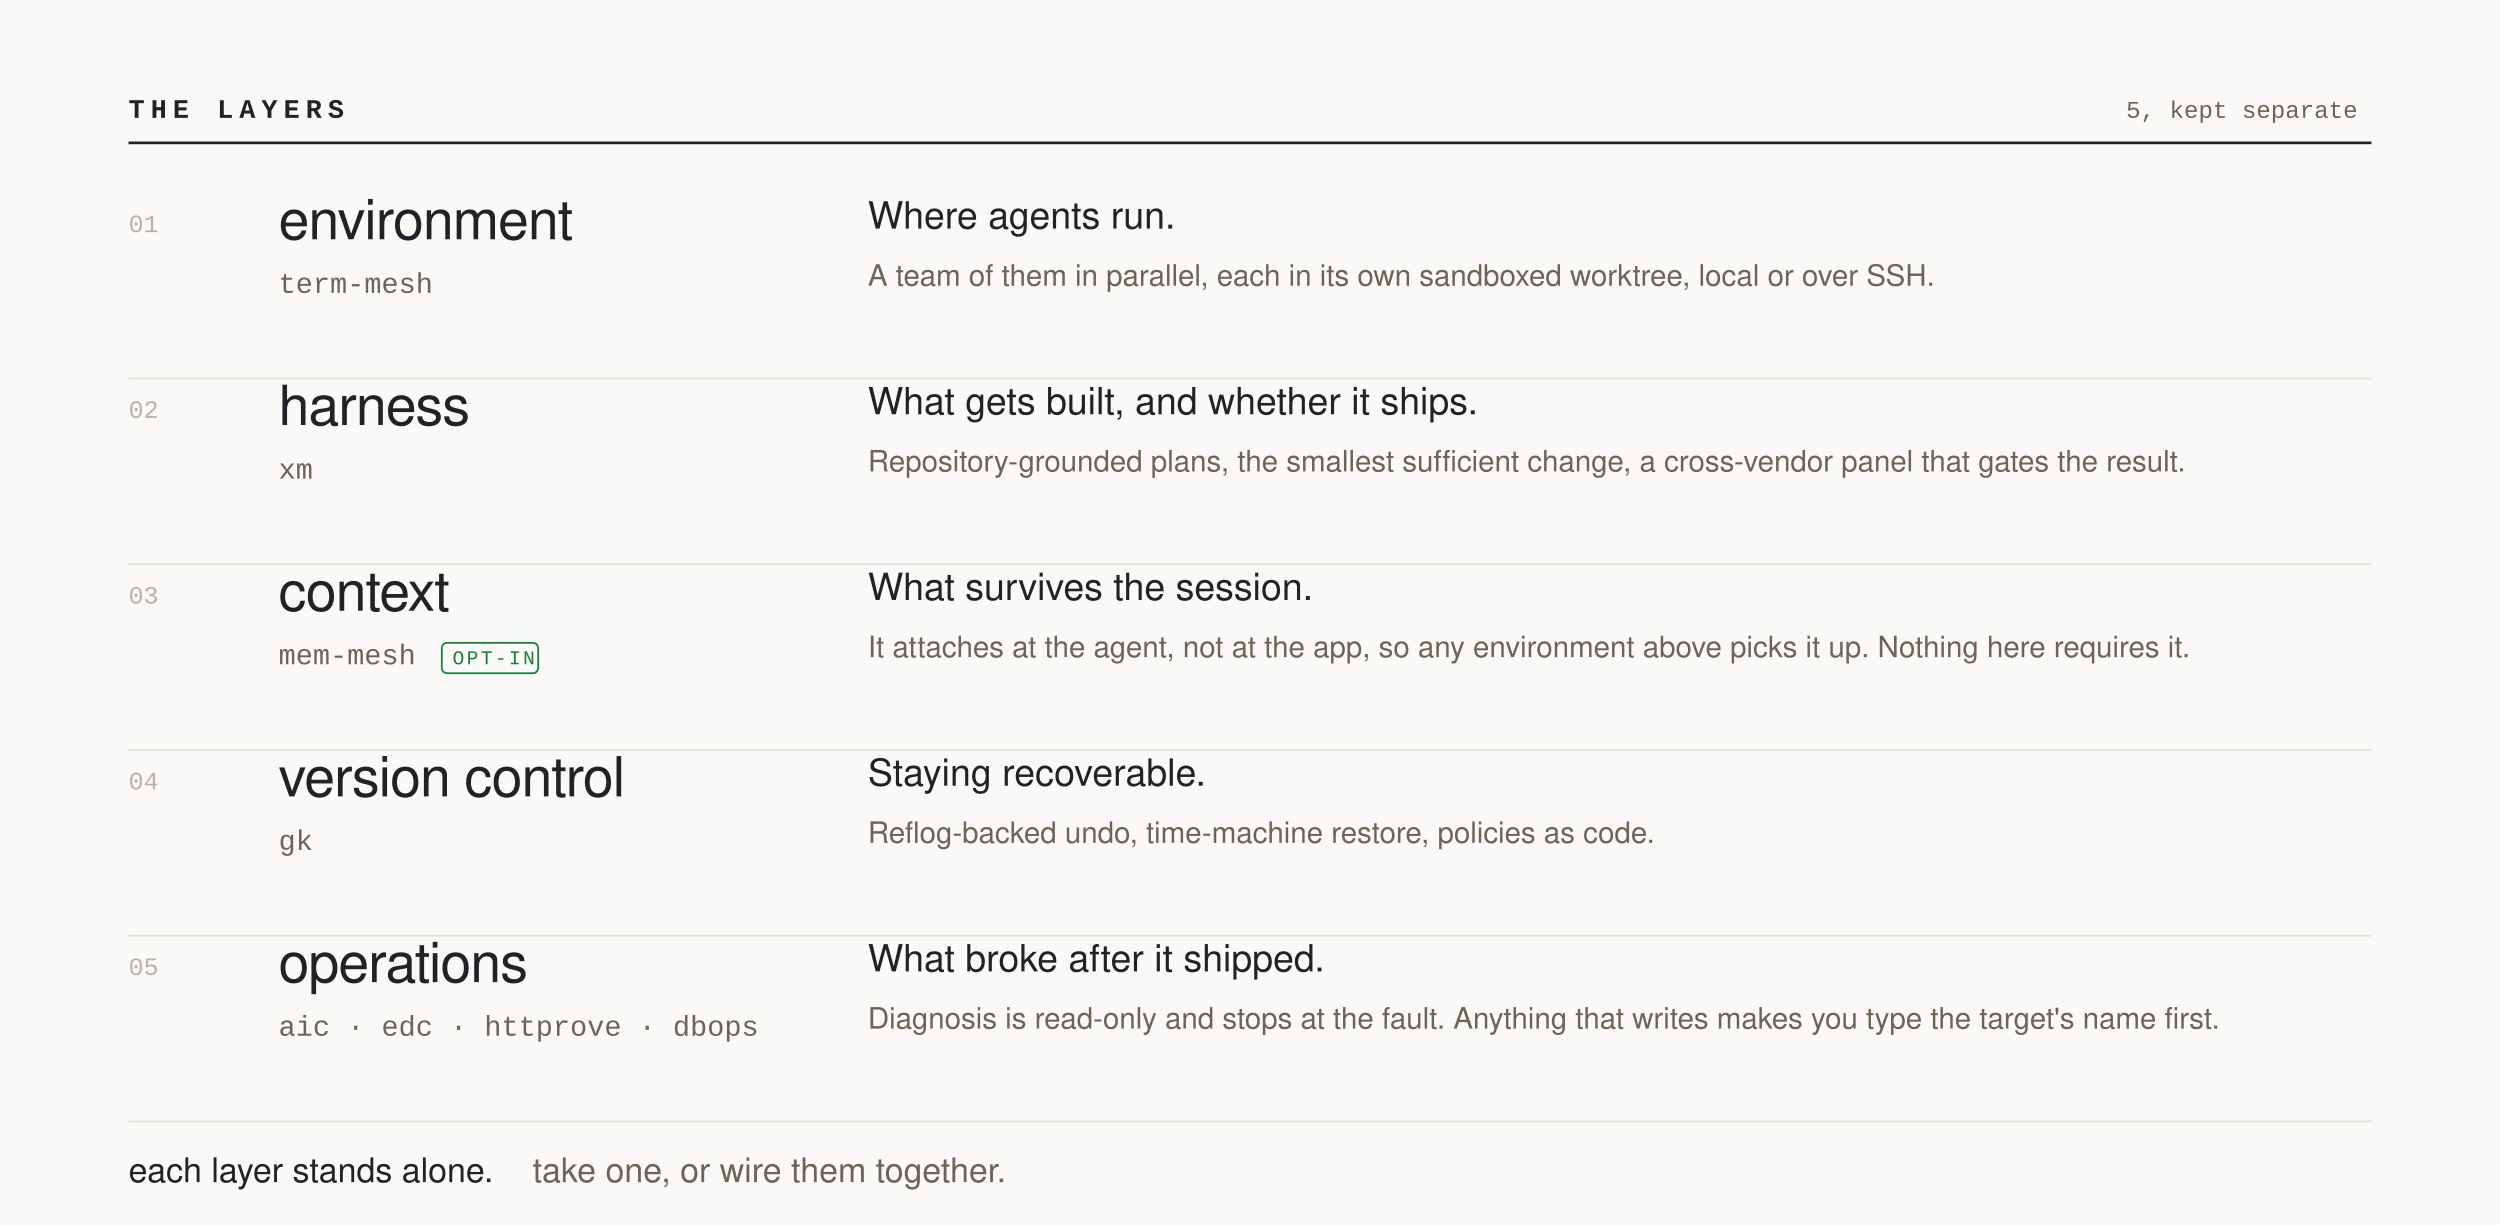
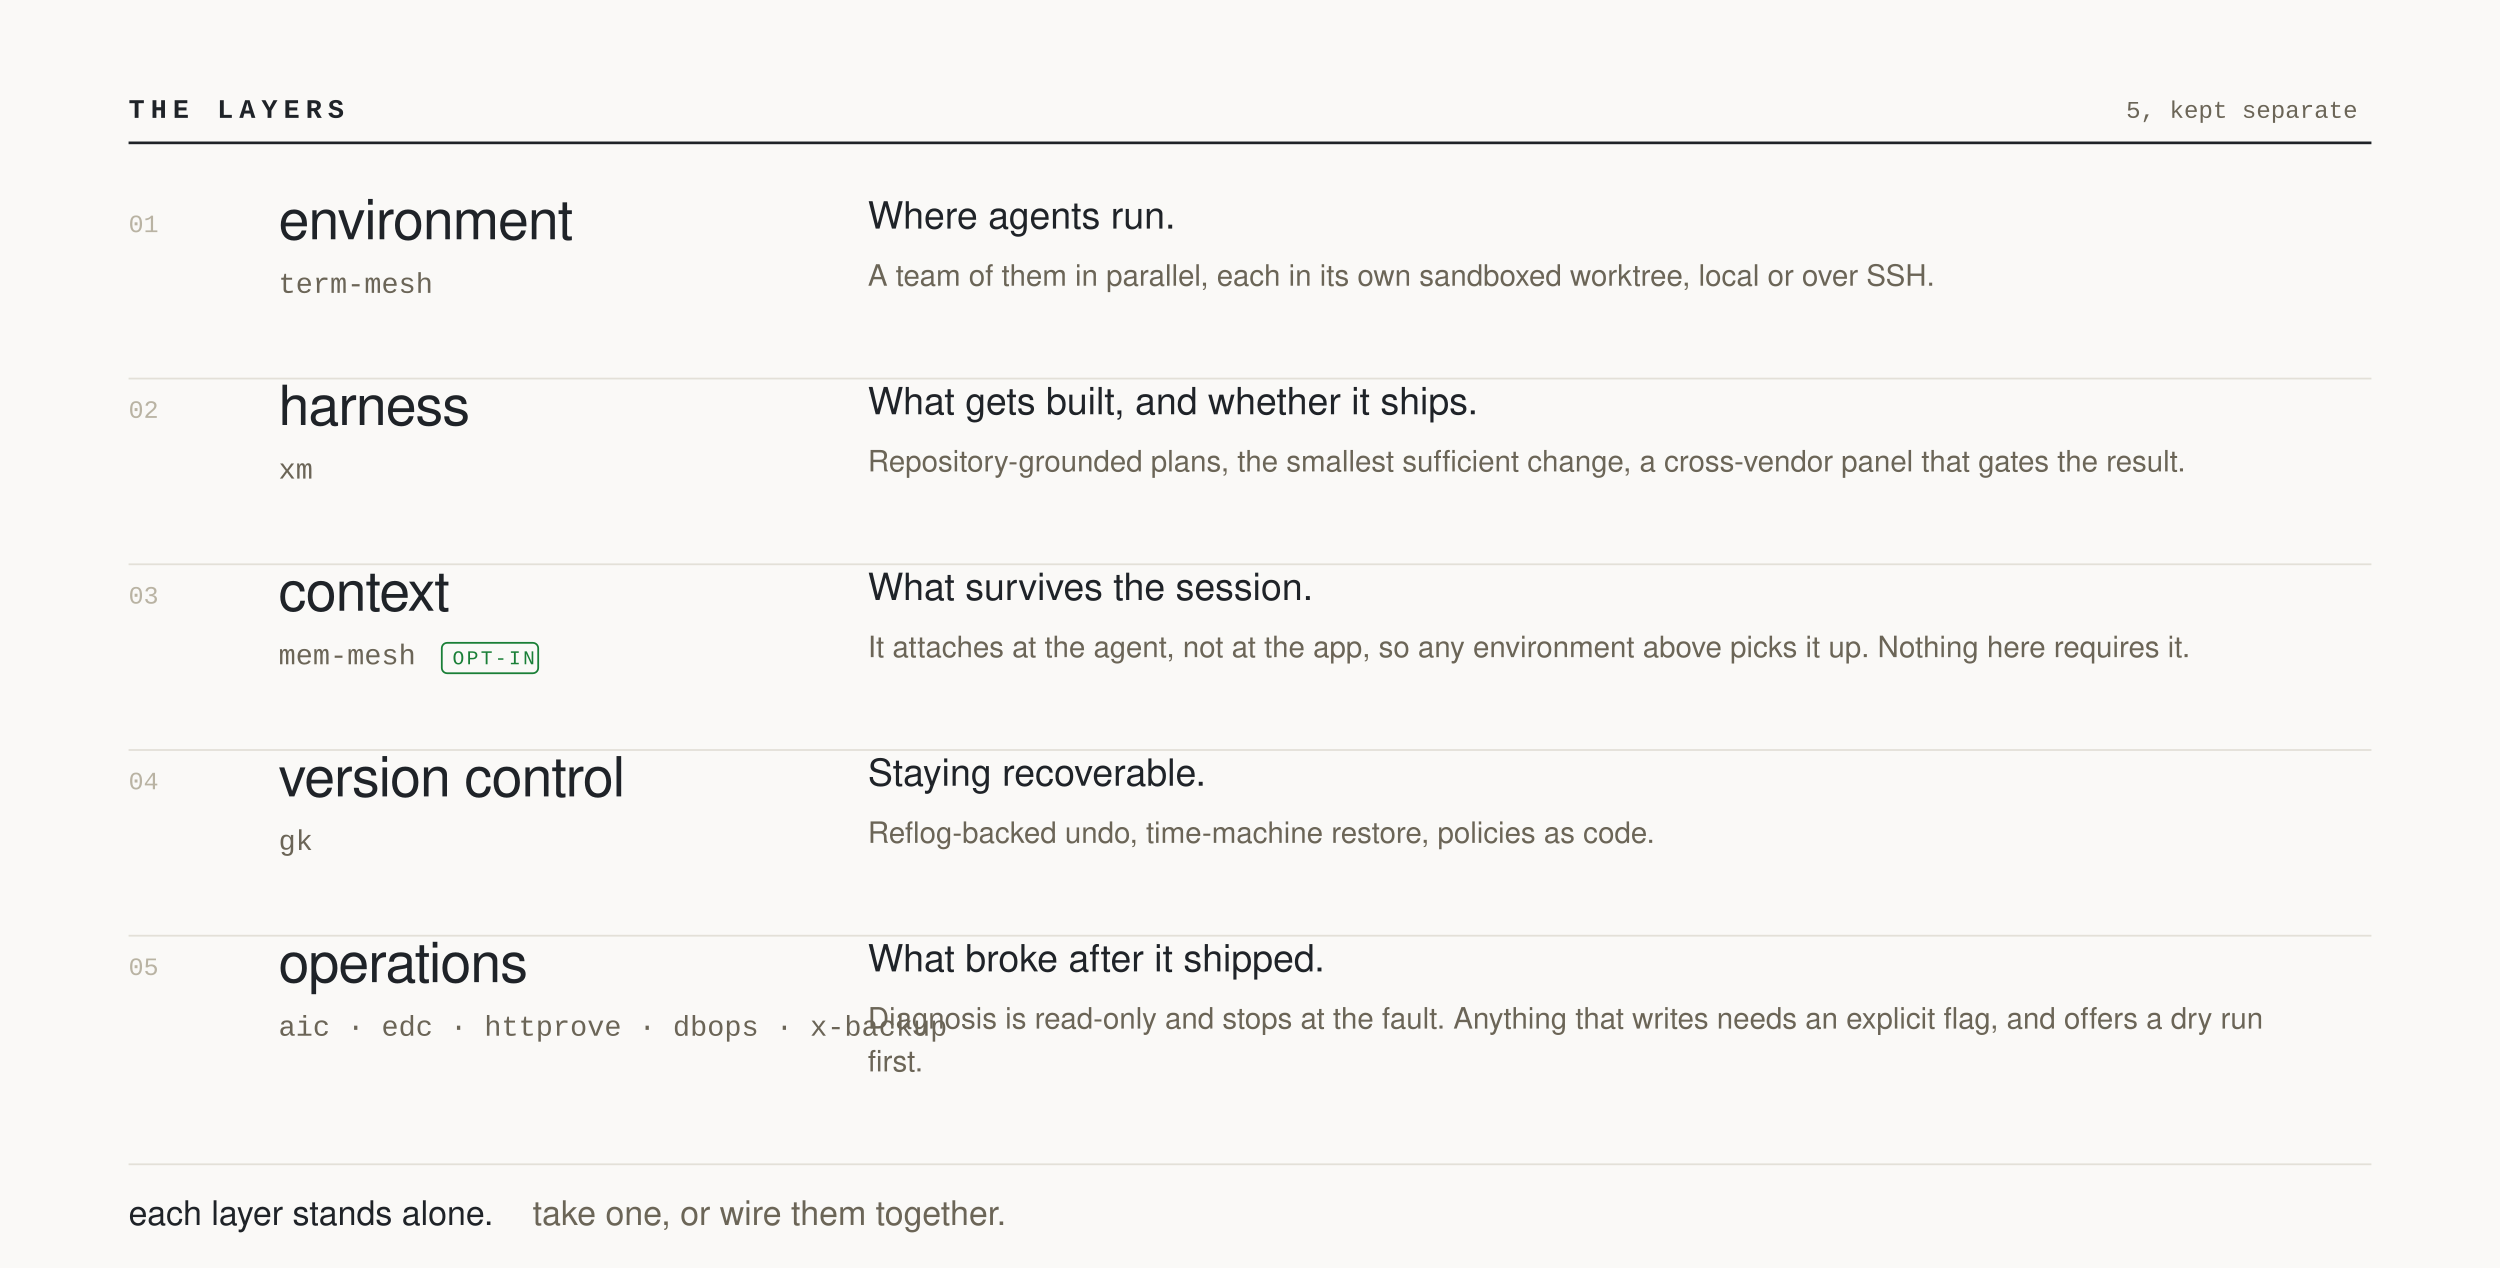
- <svg xmlns="http://www.w3.org/2000/svg" width="1400" height="686" viewBox="0 0 1400 686" role="img" aria-label="x-mesh — layers — editorial">
-   <rect x="0" y="0" width="1400" height="690" fill="#faf9f7" />
+ <svg xmlns="http://www.w3.org/2000/svg" width="1400" height="710" viewBox="0 0 1400 710" role="img" aria-label="x-mesh — layers — editorial">
+   <rect x="0" y="0" width="1400" height="714" fill="#faf9f7" />
  <text x="72" y="66" fill="#1f2328" font-family="ui-monospace,SFMono-Regular,&quot;SF Mono&quot;,Menlo,Consolas,&quot;Liberation Mono&quot;,monospace" font-size="15" font-weight="700" letter-spacing="3.4" xml:space="preserve">THE LAYERS</text>
  <text x="1190.62" y="66" fill="#6b6557" font-family="ui-monospace,SFMono-Regular,&quot;SF Mono&quot;,Menlo,Consolas,&quot;Liberation Mono&quot;,monospace" font-size="13.5" xml:space="preserve">5, kept separate</text>
  <line x1="72" y1="80" x2="1328" y2="80" stroke="#1f2328" stroke-width="1.5" />
  <text x="72" y="130" fill="#b9b3a3" font-family="ui-monospace,SFMono-Regular,&quot;SF Mono&quot;,Menlo,Consolas,&quot;Liberation Mono&quot;,monospace" font-size="14" xml:space="preserve">01</text>
  <text x="156" y="134" fill="#1f2328" font-family="-apple-system,BlinkMacSystemFont,&quot;Segoe UI&quot;,Helvetica,Arial,sans-serif" font-size="31" letter-spacing="-0.5" xml:space="preserve">environment</text>
  <text x="156" y="164" fill="#6b6557" font-family="ui-monospace,SFMono-Regular,&quot;SF Mono&quot;,Menlo,Consolas,&quot;Liberation Mono&quot;,monospace" font-size="16" xml:space="preserve">term-mesh</text>
  <text x="486" y="128" fill="#1f2328" font-family="-apple-system,BlinkMacSystemFont,&quot;Segoe UI&quot;,Helvetica,Arial,sans-serif" font-size="21" font-weight="500" xml:space="preserve">Where agents run.</text>
  <text x="486" y="160" fill="#6b6557" font-family="-apple-system,BlinkMacSystemFont,&quot;Segoe UI&quot;,Helvetica,Arial,sans-serif" font-size="16.5" xml:space="preserve">A team of them in parallel, each in its own sandboxed worktree, local or over SSH.</text>
  <line x1="72" y1="212" x2="1328" y2="212" stroke="#e3e0d8" stroke-width="1" />
  <text x="72" y="234" fill="#b9b3a3" font-family="ui-monospace,SFMono-Regular,&quot;SF Mono&quot;,Menlo,Consolas,&quot;Liberation Mono&quot;,monospace" font-size="14" xml:space="preserve">02</text>
  <text x="156" y="238" fill="#1f2328" font-family="-apple-system,BlinkMacSystemFont,&quot;Segoe UI&quot;,Helvetica,Arial,sans-serif" font-size="31" letter-spacing="-0.5" xml:space="preserve">harness</text>
  <text x="156" y="268" fill="#6b6557" font-family="ui-monospace,SFMono-Regular,&quot;SF Mono&quot;,Menlo,Consolas,&quot;Liberation Mono&quot;,monospace" font-size="16" xml:space="preserve">xm</text>
  <text x="486" y="232" fill="#1f2328" font-family="-apple-system,BlinkMacSystemFont,&quot;Segoe UI&quot;,Helvetica,Arial,sans-serif" font-size="21" font-weight="500" xml:space="preserve">What gets built, and whether it ships.</text>
  <text x="486" y="264" fill="#6b6557" font-family="-apple-system,BlinkMacSystemFont,&quot;Segoe UI&quot;,Helvetica,Arial,sans-serif" font-size="16.5" xml:space="preserve">Repository-grounded plans, the smallest sufficient change, a cross-vendor panel that gates the result.</text>
  <line x1="72" y1="316" x2="1328" y2="316" stroke="#e3e0d8" stroke-width="1" />
  <text x="72" y="338" fill="#b9b3a3" font-family="ui-monospace,SFMono-Regular,&quot;SF Mono&quot;,Menlo,Consolas,&quot;Liberation Mono&quot;,monospace" font-size="14" xml:space="preserve">03</text>
  <text x="156" y="342" fill="#1f2328" font-family="-apple-system,BlinkMacSystemFont,&quot;Segoe UI&quot;,Helvetica,Arial,sans-serif" font-size="31" letter-spacing="-0.5" xml:space="preserve">context</text>
  <text x="156" y="372" fill="#6b6557" font-family="ui-monospace,SFMono-Regular,&quot;SF Mono&quot;,Menlo,Consolas,&quot;Liberation Mono&quot;,monospace" font-size="16" xml:space="preserve">mem-mesh</text>
  <rect x="247.41" y="360" width="53.98" height="17" rx="3" fill="none" stroke="#1a7f37" stroke-width="1" />
  <text x="253.41" y="372" fill="#1a7f37" font-family="ui-monospace,SFMono-Regular,&quot;SF Mono&quot;,Menlo,Consolas,&quot;Liberation Mono&quot;,monospace" font-size="11" letter-spacing="1.3" xml:space="preserve">OPT-IN</text>
  <text x="486" y="336" fill="#1f2328" font-family="-apple-system,BlinkMacSystemFont,&quot;Segoe UI&quot;,Helvetica,Arial,sans-serif" font-size="21" font-weight="500" xml:space="preserve">What survives the session.</text>
  <text x="486" y="368" fill="#6b6557" font-family="-apple-system,BlinkMacSystemFont,&quot;Segoe UI&quot;,Helvetica,Arial,sans-serif" font-size="16.5" xml:space="preserve">It attaches at the agent, not at the app, so any environment above picks it up. Nothing here requires it.</text>
  <line x1="72" y1="420" x2="1328" y2="420" stroke="#e3e0d8" stroke-width="1" />
  <text x="72" y="442" fill="#b9b3a3" font-family="ui-monospace,SFMono-Regular,&quot;SF Mono&quot;,Menlo,Consolas,&quot;Liberation Mono&quot;,monospace" font-size="14" xml:space="preserve">04</text>
  <text x="156" y="446" fill="#1f2328" font-family="-apple-system,BlinkMacSystemFont,&quot;Segoe UI&quot;,Helvetica,Arial,sans-serif" font-size="31" letter-spacing="-0.5" xml:space="preserve">version control</text>
  <text x="156" y="476" fill="#6b6557" font-family="ui-monospace,SFMono-Regular,&quot;SF Mono&quot;,Menlo,Consolas,&quot;Liberation Mono&quot;,monospace" font-size="16" xml:space="preserve">gk</text>
  <text x="486" y="440" fill="#1f2328" font-family="-apple-system,BlinkMacSystemFont,&quot;Segoe UI&quot;,Helvetica,Arial,sans-serif" font-size="21" font-weight="500" xml:space="preserve">Staying recoverable.</text>
  <text x="486" y="472" fill="#6b6557" font-family="-apple-system,BlinkMacSystemFont,&quot;Segoe UI&quot;,Helvetica,Arial,sans-serif" font-size="16.5" xml:space="preserve">Reflog-backed undo, time-machine restore, policies as code.</text>
  <line x1="72" y1="524" x2="1328" y2="524" stroke="#e3e0d8" stroke-width="1" />
  <text x="72" y="546" fill="#b9b3a3" font-family="ui-monospace,SFMono-Regular,&quot;SF Mono&quot;,Menlo,Consolas,&quot;Liberation Mono&quot;,monospace" font-size="14" xml:space="preserve">05</text>
  <text x="156" y="550" fill="#1f2328" font-family="-apple-system,BlinkMacSystemFont,&quot;Segoe UI&quot;,Helvetica,Arial,sans-serif" font-size="31" letter-spacing="-0.5" xml:space="preserve">operations</text>
-   <text x="156" y="580" fill="#6b6557" font-family="ui-monospace,SFMono-Regular,&quot;SF Mono&quot;,Menlo,Consolas,&quot;Liberation Mono&quot;,monospace" font-size="16" xml:space="preserve">aic · edc · httprove · dbops</text>
+   <text x="156" y="580" fill="#6b6557" font-family="ui-monospace,SFMono-Regular,&quot;SF Mono&quot;,Menlo,Consolas,&quot;Liberation Mono&quot;,monospace" font-size="16" xml:space="preserve">aic · edc · httprove · dbops · x-backup</text>
  <text x="486" y="544" fill="#1f2328" font-family="-apple-system,BlinkMacSystemFont,&quot;Segoe UI&quot;,Helvetica,Arial,sans-serif" font-size="21" font-weight="500" xml:space="preserve">What broke after it shipped.</text>
-   <text x="486" y="576" fill="#6b6557" font-family="-apple-system,BlinkMacSystemFont,&quot;Segoe UI&quot;,Helvetica,Arial,sans-serif" font-size="16.5" xml:space="preserve">Diagnosis is read-only and stops at the fault. Anything that writes makes you type the target's name first.</text>
-   <line x1="72" y1="628" x2="1328" y2="628" stroke="#e3e0d8" stroke-width="1" />
-   <text x="72" y="662" fill="#1f2328" font-family="-apple-system,BlinkMacSystemFont,&quot;Segoe UI&quot;,Helvetica,Arial,sans-serif" font-size="19" xml:space="preserve">each layer stands alone.</text>
-   <text x="298.3" y="662" fill="#6b6557" font-family="-apple-system,BlinkMacSystemFont,&quot;Segoe UI&quot;,Helvetica,Arial,sans-serif" font-size="19" xml:space="preserve">take one, or wire them together.</text>
+   <text x="486" y="576" fill="#6b6557" font-family="-apple-system,BlinkMacSystemFont,&quot;Segoe UI&quot;,Helvetica,Arial,sans-serif" font-size="16.5" xml:space="preserve">Diagnosis is read-only and stops at the fault. Anything that writes needs an explicit flag, and offers a dry run</text>
+   <text x="486" y="600" fill="#6b6557" font-family="-apple-system,BlinkMacSystemFont,&quot;Segoe UI&quot;,Helvetica,Arial,sans-serif" font-size="16.5" xml:space="preserve">first.</text>
+   <line x1="72" y1="652" x2="1328" y2="652" stroke="#e3e0d8" stroke-width="1" />
+   <text x="72" y="686" fill="#1f2328" font-family="-apple-system,BlinkMacSystemFont,&quot;Segoe UI&quot;,Helvetica,Arial,sans-serif" font-size="19" xml:space="preserve">each layer stands alone.</text>
+   <text x="298.3" y="686" fill="#6b6557" font-family="-apple-system,BlinkMacSystemFont,&quot;Segoe UI&quot;,Helvetica,Arial,sans-serif" font-size="19" xml:space="preserve">take one, or wire them together.</text>
</svg>
